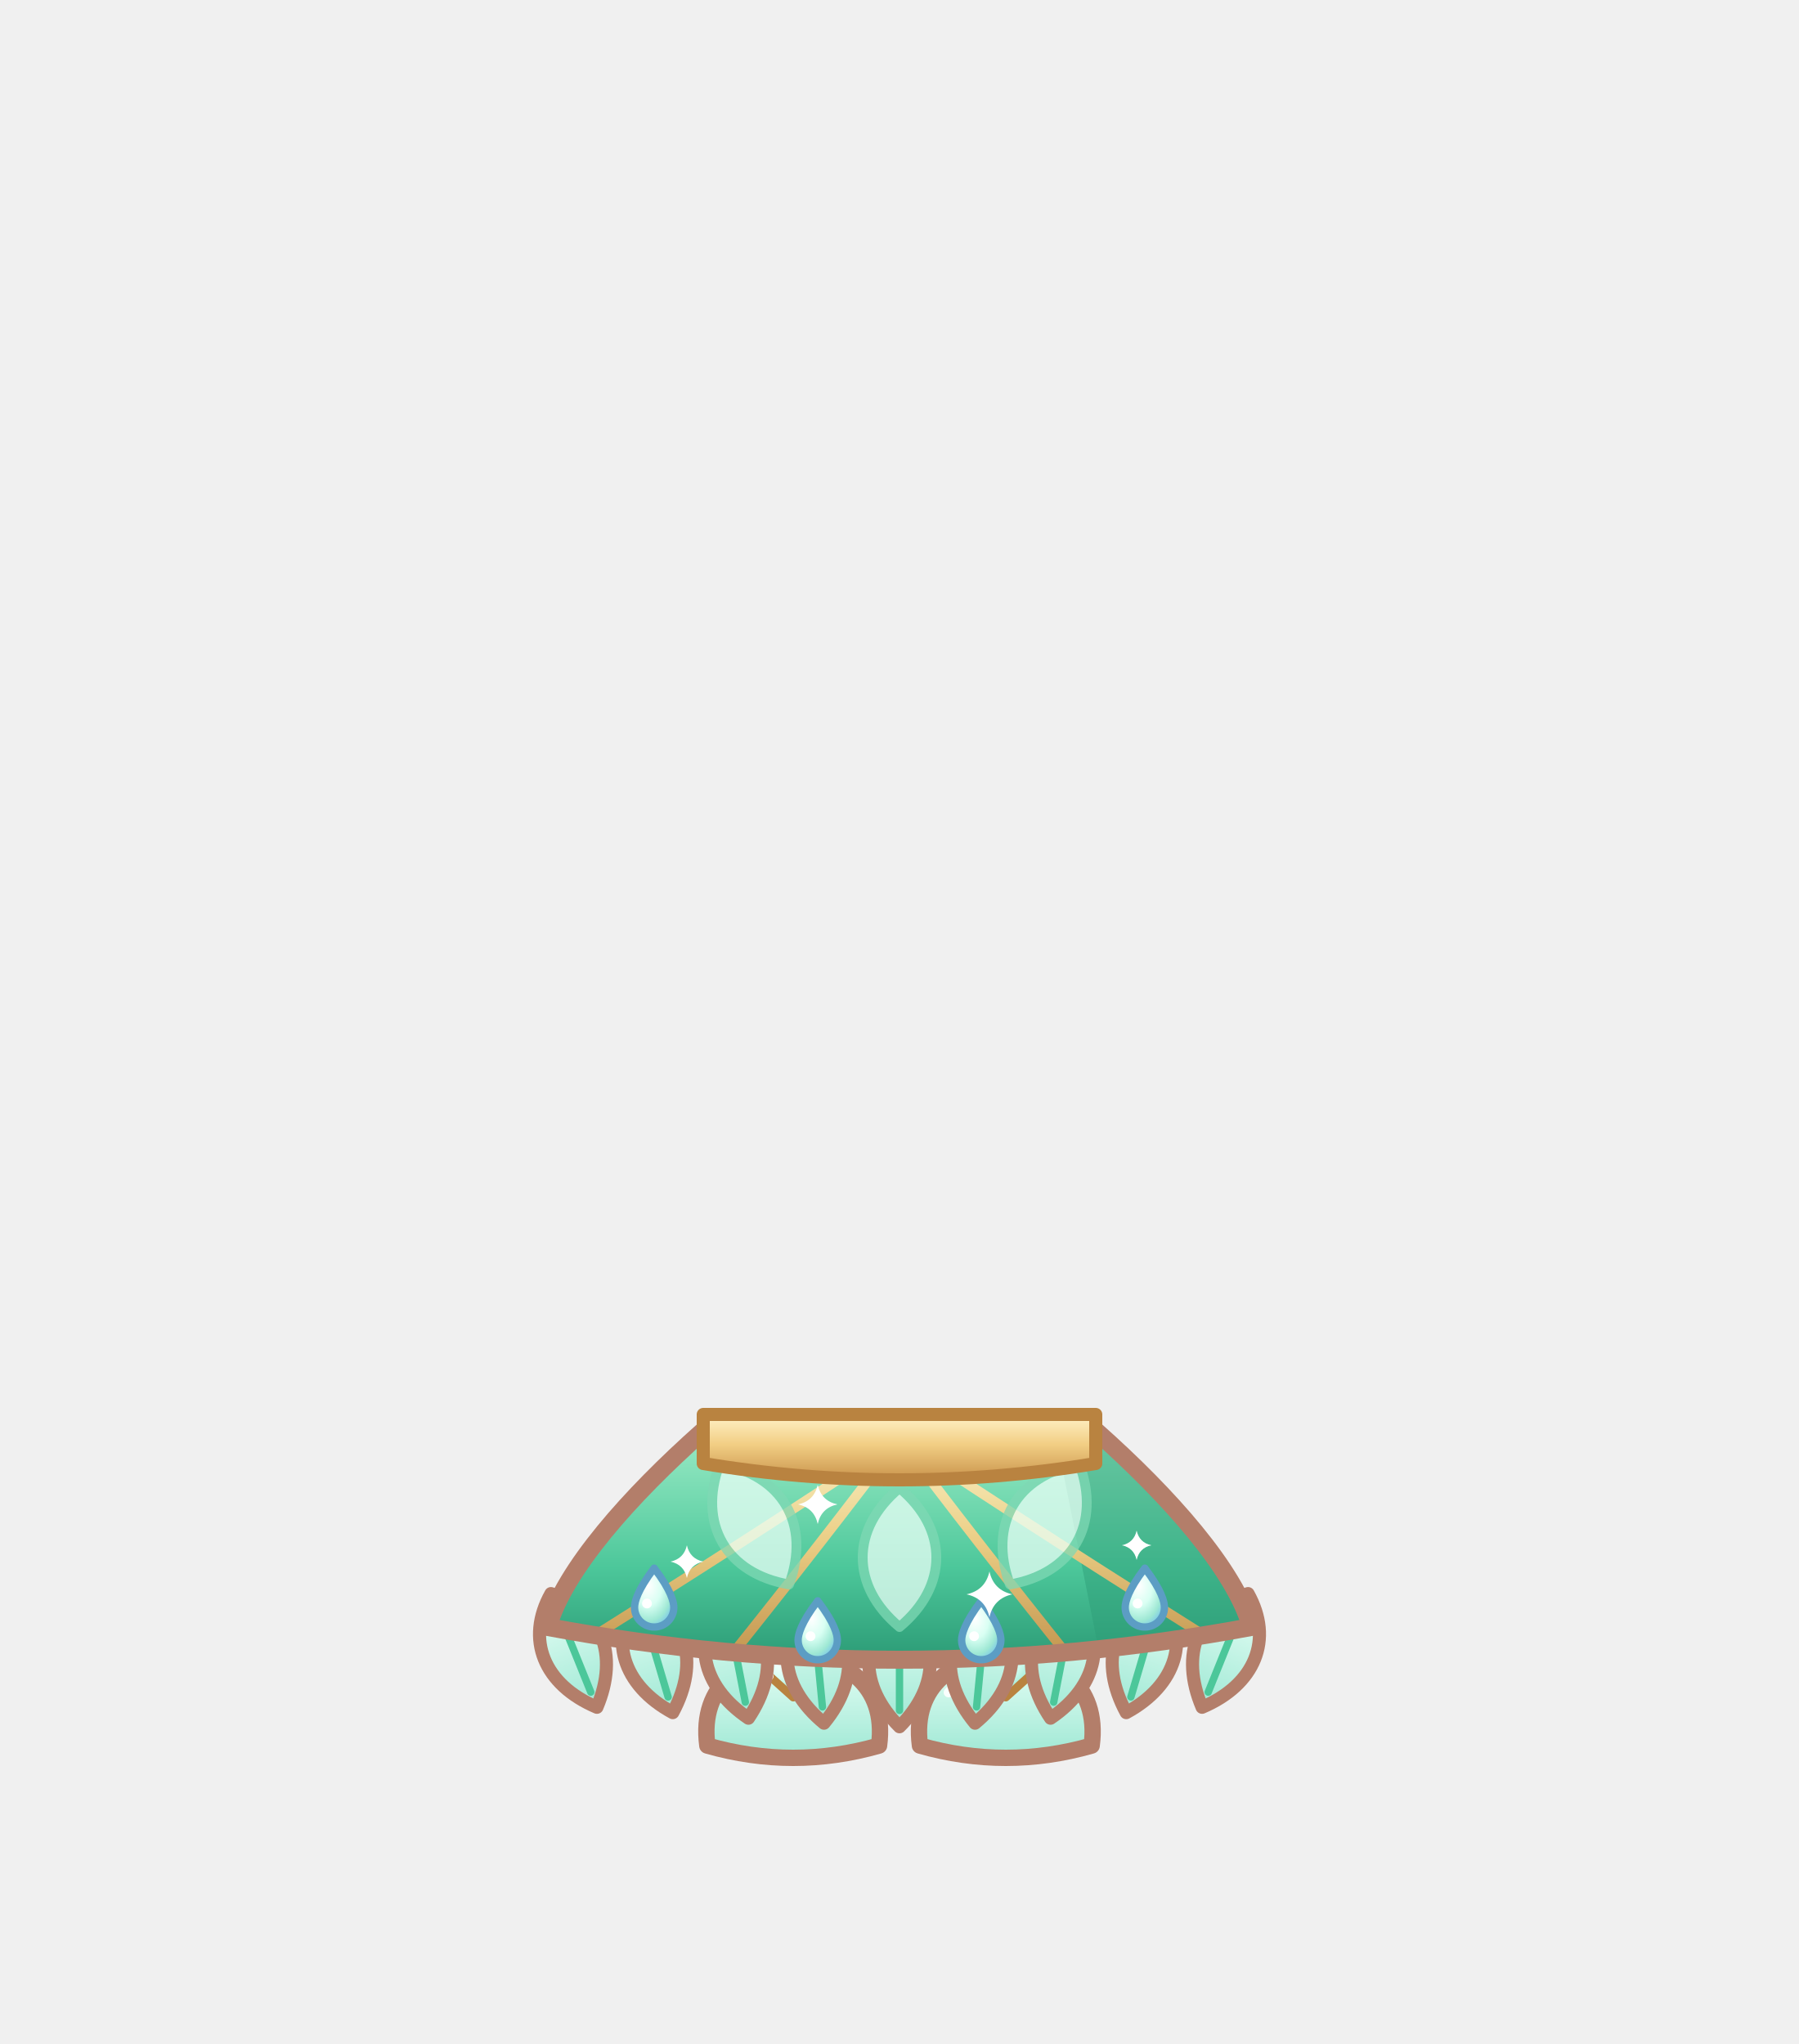
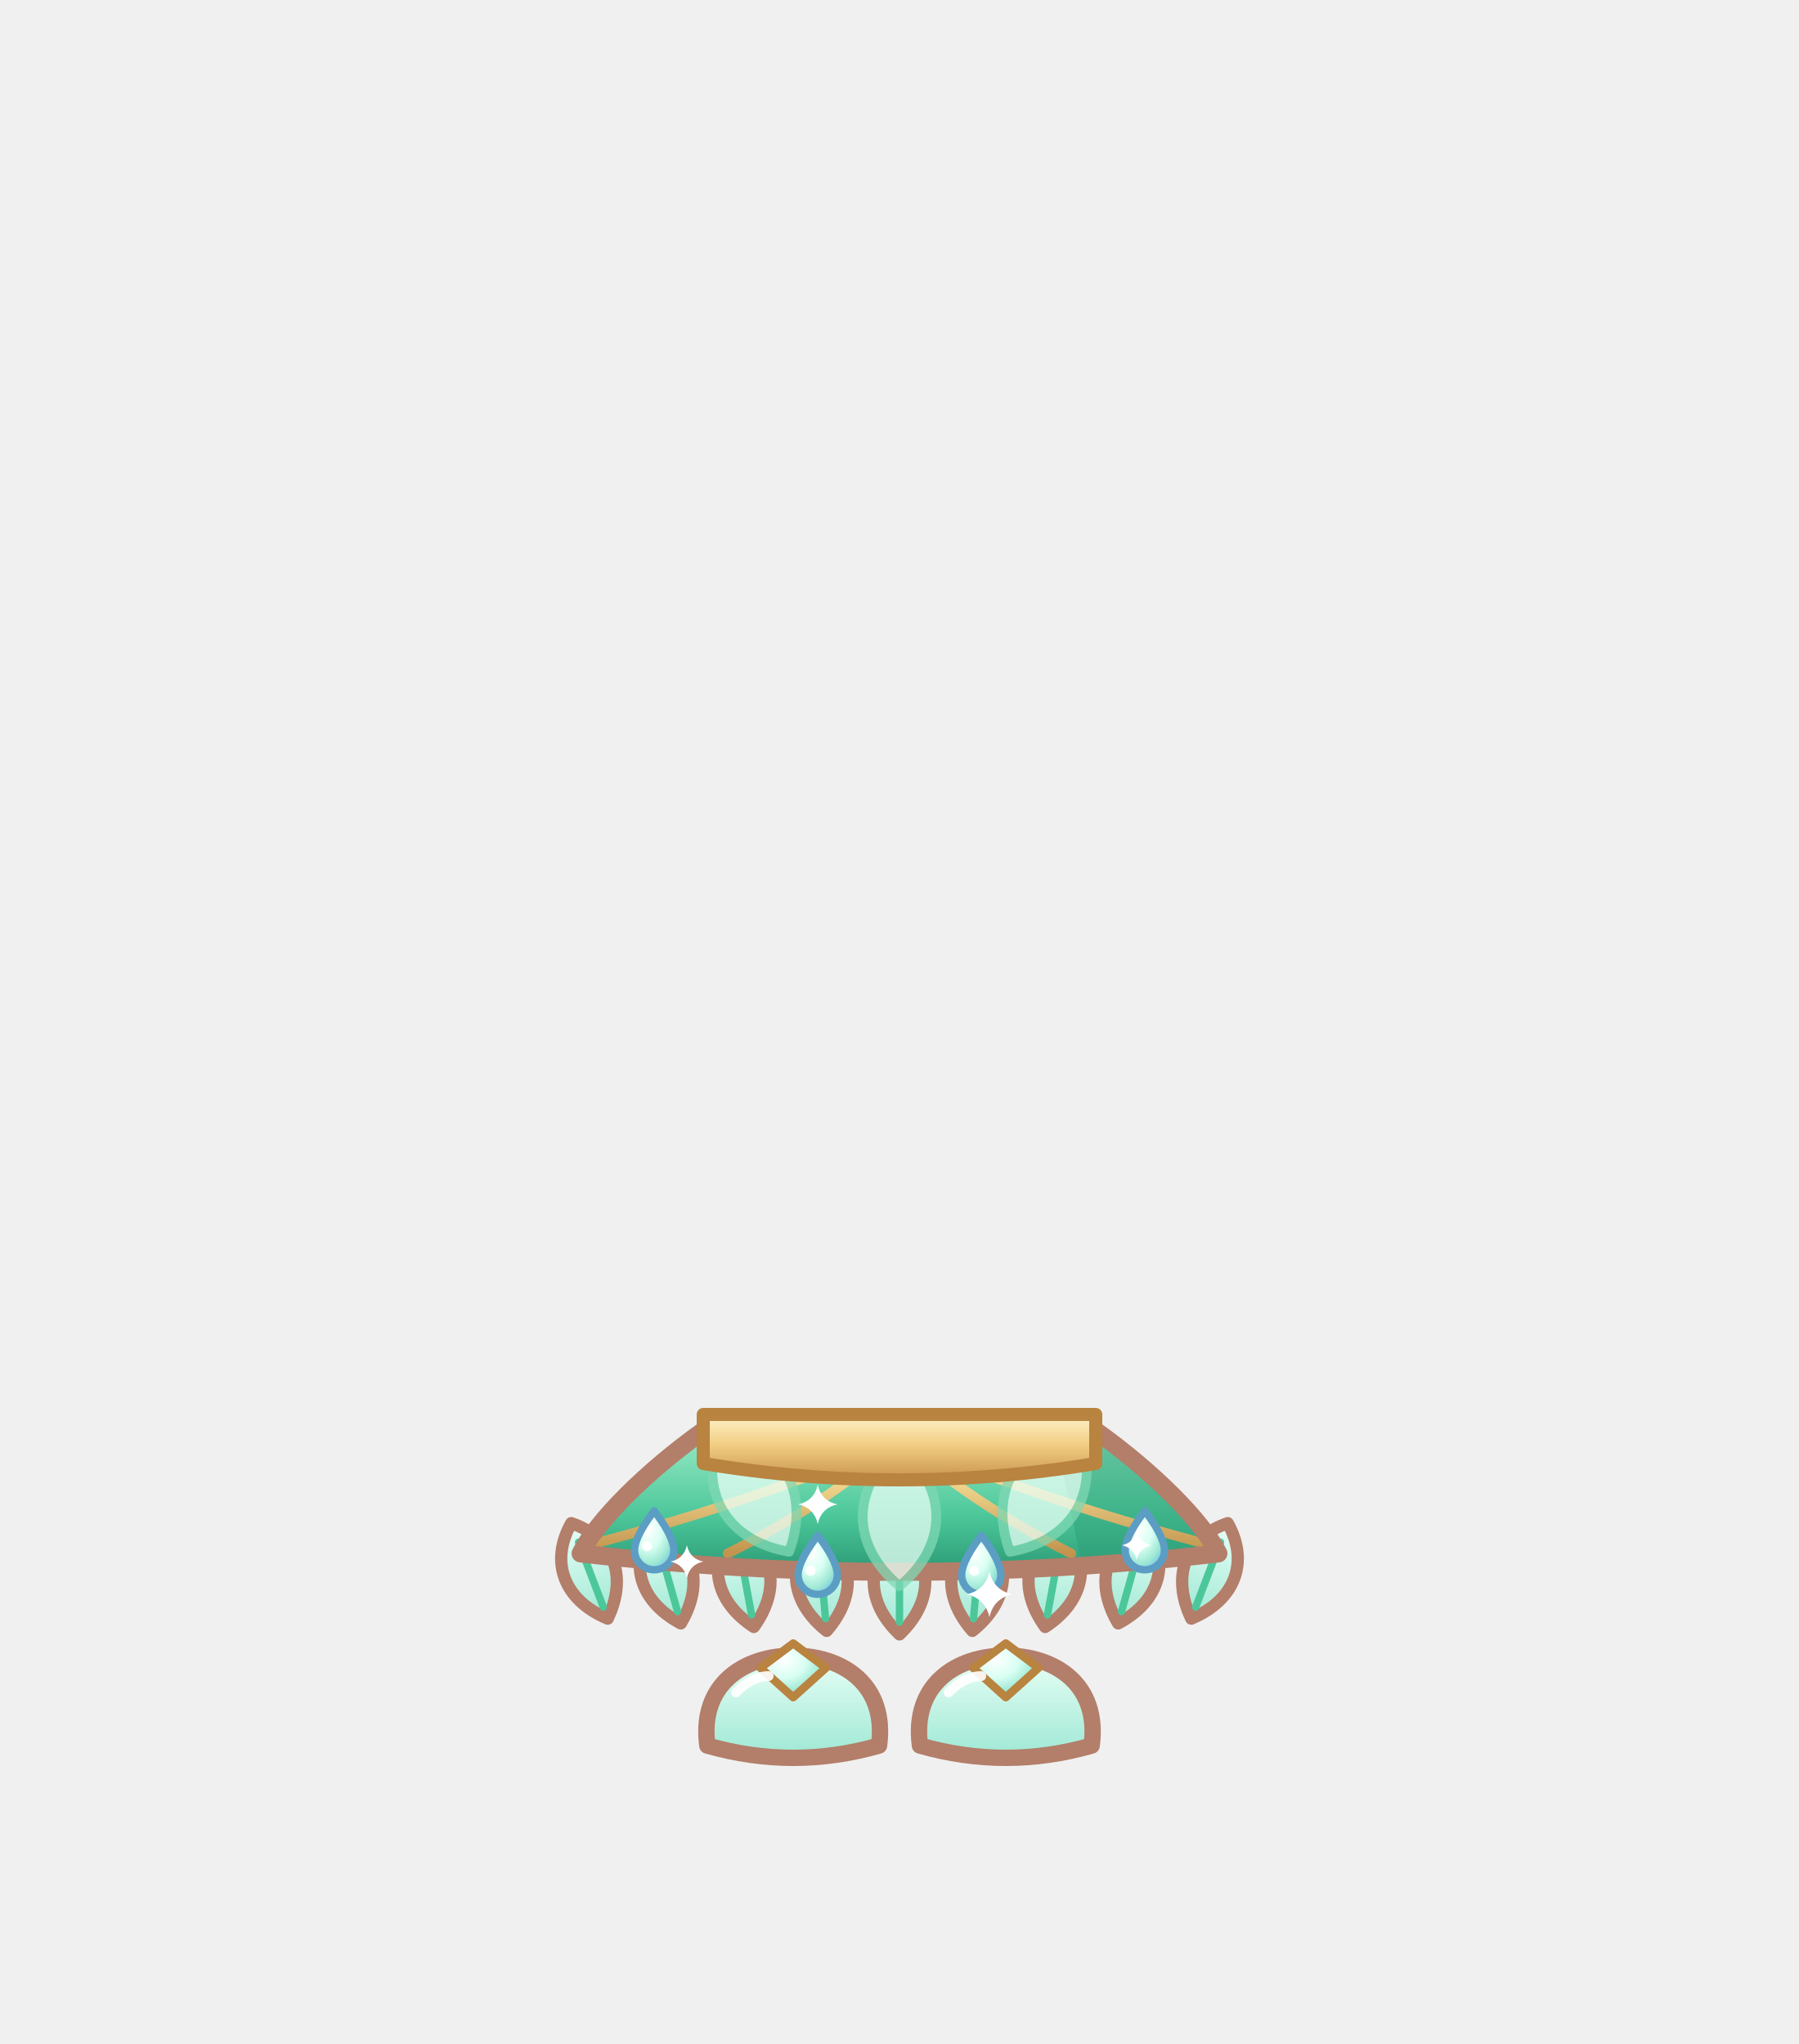
<svg xmlns="http://www.w3.org/2000/svg" viewBox="0 0 220 250" fill="none">
  <linearGradient id="s8b" x1="0" y1="0" x2="0" y2="1">
    <stop offset="0" stop-color="#9BEBC6" />
    <stop offset="0.6" stop-color="#4CC79A" />
    <stop offset="1" stop-color="#2C9B76" />
  </linearGradient>
  <linearGradient id="s8b2" x1="0" y1="0" x2="0" y2="1">
    <stop offset="0" stop-color="#E8FFF6" />
    <stop offset="1" stop-color="#9EE8D4" />
  </linearGradient>
  <linearGradient id="s8bg" x1="0" y1="0" x2="0" y2="1">
    <stop offset="0" stop-color="#FFF3C9" />
    <stop offset="0.45" stop-color="#F2CF85" />
    <stop offset="1" stop-color="#C9934B" />
  </linearGradient>
  <radialGradient id="s8bc" cx="0.35" cy="0.3" r="0.75">
    <stop offset="0" stop-color="#FFFFFF" />
    <stop offset="0.45" stop-color="#D9FFF3" />
    <stop offset="0.8" stop-color="#9EE8D4" />
    <stop offset="1" stop-color="#7CC9E8" />
  </radialGradient>
  <path d="M86.5 213.5 C85.5 206 91 202.5 97 202.5 C103 202.5 108.5 206 107.5 213.5 Q97 216.5 86.5 213.5 Z" fill="url(#s8b2)" stroke="#B37E6A" stroke-width="2" stroke-linejoin="round" stroke-linecap="round" />
  <path d="M93 204 L97 201 L101 204 L97 207.6 Z" fill="url(#s8bc)" stroke="#B98340" stroke-width="1" stroke-linejoin="round" stroke-linecap="round" />
  <path d="M90 207 q2 -2 4 -2" stroke="#FFFFFF" stroke-width="1.2" stroke-linecap="round" stroke-linejoin="round" fill="none" opacity="0.9" />
  <path d="M112.5 213.5 C111.5 206 117 202.5 123 202.5 C129 202.5 134.5 206 133.5 213.5 Q123 216.5 112.5 213.5 Z" fill="url(#s8b2)" stroke="#B37E6A" stroke-width="2" stroke-linejoin="round" stroke-linecap="round" />
  <path d="M119 204 L123 201 L127 204 L123 207.6 Z" fill="url(#s8bc)" stroke="#B98340" stroke-width="1" stroke-linejoin="round" stroke-linecap="round" />
  <path d="M116 207 q2 -2 4 -2" stroke="#FFFFFF" stroke-width="1.2" stroke-linecap="round" stroke-linejoin="round" fill="none" opacity="0.9" />
-   <g transform="translate(70.0 201.4) rotate(-22.0)">
-     <path d="M0 -7 C5 -3 5 3 0 8 C-5 3 -5 -3 0 -7 Z" fill="url(#s8b2)" stroke="#B37E6A" stroke-width="1.6" stroke-linejoin="round" stroke-linecap="round" />
-     <path d="M0 -4 L0 6" stroke="#4CC79A" stroke-width="0.9" stroke-linecap="round" stroke-linejoin="round" fill="none" />
+   <g transform="translate(72.0 191.9) rotate(-20.9)">
+     <path d="M0 -6 C4.2 -2.5 4.2 2.5 0 6.5 C-4.2 2.5 -4.2 -2.5 0 -6 Z" fill="url(#s8b2)" stroke="#B37E6A" stroke-width="1.5" stroke-linejoin="round" stroke-linecap="round" />
+     <path d="M0 -3.5 L0 5" stroke="#4CC79A" stroke-width="0.9" stroke-linecap="round" stroke-linejoin="round" fill="none" />
  </g>
-   <g transform="translate(80.0 201.8) rotate(-16.5)">
-     <path d="M0 -7 C5 -3 5 3 0 8 C-5 3 -5 -3 0 -7 Z" fill="url(#s8b2)" stroke="#B37E6A" stroke-width="1.6" stroke-linejoin="round" stroke-linecap="round" />
-     <path d="M0 -4 L0 6" stroke="#4CC79A" stroke-width="0.9" stroke-linecap="round" stroke-linejoin="round" fill="none" />
+   <g transform="translate(81.5 192.3) rotate(-15.7)">
+     <path d="M0 -6 C4.2 -2.5 4.2 2.5 0 6.5 C-4.2 2.5 -4.2 -2.5 0 -6 Z" fill="url(#s8b2)" stroke="#B37E6A" stroke-width="1.5" stroke-linejoin="round" stroke-linecap="round" />
+     <path d="M0 -3.5 L0 5" stroke="#4CC79A" stroke-width="0.9" stroke-linecap="round" stroke-linejoin="round" fill="none" />
  </g>
-   <g transform="translate(90.0 202.3) rotate(-11.0)">
-     <path d="M0 -7 C5 -3 5 3 0 8 C-5 3 -5 -3 0 -7 Z" fill="url(#s8b2)" stroke="#B37E6A" stroke-width="1.6" stroke-linejoin="round" stroke-linecap="round" />
-     <path d="M0 -4 L0 6" stroke="#4CC79A" stroke-width="0.9" stroke-linecap="round" stroke-linejoin="round" fill="none" />
+   <g transform="translate(91.0 192.6) rotate(-10.5)">
+     <path d="M0 -6 C4.2 -2.5 4.2 2.5 0 6.5 C-4.2 2.5 -4.2 -2.5 0 -6 Z" fill="url(#s8b2)" stroke="#B37E6A" stroke-width="1.5" stroke-linejoin="round" stroke-linecap="round" />
+     <path d="M0 -3.5 L0 5" stroke="#4CC79A" stroke-width="0.9" stroke-linecap="round" stroke-linejoin="round" fill="none" />
  </g>
-   <g transform="translate(100.0 202.8) rotate(-5.5)">
-     <path d="M0 -7 C5 -3 5 3 0 8 C-5 3 -5 -3 0 -7 Z" fill="url(#s8b2)" stroke="#B37E6A" stroke-width="1.6" stroke-linejoin="round" stroke-linecap="round" />
-     <path d="M0 -4 L0 6" stroke="#4CC79A" stroke-width="0.9" stroke-linecap="round" stroke-linejoin="round" fill="none" />
+   <g transform="translate(100.5 193.0) rotate(-5.2)">
+     <path d="M0 -6 C4.2 -2.5 4.2 2.5 0 6.5 C-4.2 2.5 -4.2 -2.5 0 -6 Z" fill="url(#s8b2)" stroke="#B37E6A" stroke-width="1.5" stroke-linejoin="round" stroke-linecap="round" />
+     <path d="M0 -3.5 L0 5" stroke="#4CC79A" stroke-width="0.9" stroke-linecap="round" stroke-linejoin="round" fill="none" />
  </g>
-   <g transform="translate(110.0 203.2) rotate(0.0)">
-     <path d="M0 -7 C5 -3 5 3 0 8 C-5 3 -5 -3 0 -7 Z" fill="url(#s8b2)" stroke="#B37E6A" stroke-width="1.6" stroke-linejoin="round" stroke-linecap="round" />
-     <path d="M0 -4 L0 6" stroke="#4CC79A" stroke-width="0.9" stroke-linecap="round" stroke-linejoin="round" fill="none" />
+   <g transform="translate(110.0 193.4) rotate(0.0)">
+     <path d="M0 -6 C4.2 -2.5 4.2 2.5 0 6.5 C-4.2 2.5 -4.2 -2.5 0 -6 Z" fill="url(#s8b2)" stroke="#B37E6A" stroke-width="1.5" stroke-linejoin="round" stroke-linecap="round" />
+     <path d="M0 -3.5 L0 5" stroke="#4CC79A" stroke-width="0.9" stroke-linecap="round" stroke-linejoin="round" fill="none" />
  </g>
-   <g transform="translate(120.0 202.8) rotate(5.5)">
-     <path d="M0 -7 C5 -3 5 3 0 8 C-5 3 -5 -3 0 -7 Z" fill="url(#s8b2)" stroke="#B37E6A" stroke-width="1.6" stroke-linejoin="round" stroke-linecap="round" />
-     <path d="M0 -4 L0 6" stroke="#4CC79A" stroke-width="0.9" stroke-linecap="round" stroke-linejoin="round" fill="none" />
+   <g transform="translate(119.5 193.0) rotate(5.2)">
+     <path d="M0 -6 C4.2 -2.5 4.2 2.5 0 6.5 C-4.2 2.5 -4.2 -2.5 0 -6 Z" fill="url(#s8b2)" stroke="#B37E6A" stroke-width="1.5" stroke-linejoin="round" stroke-linecap="round" />
+     <path d="M0 -3.5 L0 5" stroke="#4CC79A" stroke-width="0.9" stroke-linecap="round" stroke-linejoin="round" fill="none" />
  </g>
-   <g transform="translate(130.0 202.3) rotate(11.0)">
-     <path d="M0 -7 C5 -3 5 3 0 8 C-5 3 -5 -3 0 -7 Z" fill="url(#s8b2)" stroke="#B37E6A" stroke-width="1.6" stroke-linejoin="round" stroke-linecap="round" />
-     <path d="M0 -4 L0 6" stroke="#4CC79A" stroke-width="0.9" stroke-linecap="round" stroke-linejoin="round" fill="none" />
+   <g transform="translate(129.0 192.6) rotate(10.5)">
+     <path d="M0 -6 C4.2 -2.5 4.2 2.5 0 6.5 C-4.2 2.5 -4.2 -2.5 0 -6 Z" fill="url(#s8b2)" stroke="#B37E6A" stroke-width="1.5" stroke-linejoin="round" stroke-linecap="round" />
+     <path d="M0 -3.5 L0 5" stroke="#4CC79A" stroke-width="0.9" stroke-linecap="round" stroke-linejoin="round" fill="none" />
  </g>
-   <g transform="translate(140.0 201.8) rotate(16.5)">
-     <path d="M0 -7 C5 -3 5 3 0 8 C-5 3 -5 -3 0 -7 Z" fill="url(#s8b2)" stroke="#B37E6A" stroke-width="1.6" stroke-linejoin="round" stroke-linecap="round" />
-     <path d="M0 -4 L0 6" stroke="#4CC79A" stroke-width="0.9" stroke-linecap="round" stroke-linejoin="round" fill="none" />
+   <g transform="translate(138.5 192.3) rotate(15.7)">
+     <path d="M0 -6 C4.2 -2.5 4.2 2.5 0 6.5 C-4.2 2.5 -4.2 -2.5 0 -6 Z" fill="url(#s8b2)" stroke="#B37E6A" stroke-width="1.5" stroke-linejoin="round" stroke-linecap="round" />
+     <path d="M0 -3.5 L0 5" stroke="#4CC79A" stroke-width="0.9" stroke-linecap="round" stroke-linejoin="round" fill="none" />
  </g>
-   <g transform="translate(150.0 201.4) rotate(22.0)">
-     <path d="M0 -7 C5 -3 5 3 0 8 C-5 3 -5 -3 0 -7 Z" fill="url(#s8b2)" stroke="#B37E6A" stroke-width="1.6" stroke-linejoin="round" stroke-linecap="round" />
-     <path d="M0 -4 L0 6" stroke="#4CC79A" stroke-width="0.9" stroke-linecap="round" stroke-linejoin="round" fill="none" />
+   <g transform="translate(148.0 191.9) rotate(20.9)">
+     <path d="M0 -6 C4.2 -2.5 4.2 2.5 0 6.5 C-4.2 2.5 -4.2 -2.5 0 -6 Z" fill="url(#s8b2)" stroke="#B37E6A" stroke-width="1.5" stroke-linejoin="round" stroke-linecap="round" />
+     <path d="M0 -3.5 L0 5" stroke="#4CC79A" stroke-width="0.9" stroke-linecap="round" stroke-linejoin="round" fill="none" />
  </g>
-   <path d="M86 175 L134 175 C143 183 151 192 153 199 Q110 207 67 199 C69 192 77 183 86 175 Z" fill="url(#s8b)" />
+   <path d="M86 175 L134 175 C141 180 147 186 149 190 Q110 194.5 71 190 C73 186 79 180 86 175 Z" fill="url(#s8b)" />
  <clipPath id="s8sk">
-     <path d="M86 175 L134 175 C143 183 151 192 153 199 Q110 207 67 199 C69 192 77 183 86 175 Z" />
+     <path d="M86 175 L134 175 C141 180 147 186 149 190 Q110 194.5 71 190 C73 186 79 180 86 175 Z" />
  </clipPath>
  <g clip-path="url(#s8sk)">
    <path d="M128 170 L160 170 L160 210 L136 210 Z" fill="#2C9B76" opacity="0.45" />
-     <path d="M110 176 Q92 188 68 203" stroke="url(#s8bg)" stroke-width="1.2" stroke-linecap="round" stroke-linejoin="round" fill="none" opacity="0.95" />
-     <path d="M110 176 Q101 188 89 203" stroke="url(#s8bg)" stroke-width="1.2" stroke-linecap="round" stroke-linejoin="round" fill="none" opacity="0.95" />
-     <path d="M110 176 Q110 188 110 203" stroke="url(#s8bg)" stroke-width="1.2" stroke-linecap="round" stroke-linejoin="round" fill="none" opacity="0.95" />
-     <path d="M110 176 Q119 188 131 203" stroke="url(#s8bg)" stroke-width="1.2" stroke-linecap="round" stroke-linejoin="round" fill="none" opacity="0.95" />
-     <path d="M110 176 Q128 188 152 203" stroke="url(#s8bg)" stroke-width="1.2" stroke-linecap="round" stroke-linejoin="round" fill="none" opacity="0.95" />
+     <path d="M110 176 Q92 184 68 190" stroke="url(#s8bg)" stroke-width="1.2" stroke-linecap="round" stroke-linejoin="round" fill="none" opacity="0.95" />
+     <path d="M110 176 Q101 184 89 190" stroke="url(#s8bg)" stroke-width="1.2" stroke-linecap="round" stroke-linejoin="round" fill="none" opacity="0.95" />
+     <path d="M110 176 Q110 184 110 190" stroke="url(#s8bg)" stroke-width="1.2" stroke-linecap="round" stroke-linejoin="round" fill="none" opacity="0.95" />
+     <path d="M110 176 Q119 184 131 190" stroke="url(#s8bg)" stroke-width="1.2" stroke-linecap="round" stroke-linejoin="round" fill="none" opacity="0.95" />
+     <path d="M110 176 Q128 184 152 190" stroke="url(#s8bg)" stroke-width="1.2" stroke-linecap="round" stroke-linejoin="round" fill="none" opacity="0.95" />
  </g>
-   <path d="M86 175 L134 175 C143 183 151 192 153 199 Q110 207 67 199 C69 192 77 183 86 175 Z" fill="none" stroke="#B37E6A" stroke-width="2.2" stroke-linejoin="round" stroke-linecap="round" />
-   <g transform="translate(92 186) rotate(-30)">
+   <path d="M86 175 L134 175 C141 180 147 186 149 190 Q110 194.5 71 190 C73 186 79 180 86 175 Z" fill="none" stroke="#B37E6A" stroke-width="2.2" stroke-linejoin="round" stroke-linecap="round" />
+   <g transform="translate(92 182) rotate(-30)">
    <path d="M0 -8 C6 -3 6 4 0 9 C-6 4 -6 -3 0 -8 Z" fill="#E8FFF6" stroke="#7FD8B4" stroke-width="1.2" stroke-linejoin="round" stroke-linecap="round" opacity="0.75" />
    <path d="M0 -5 L0 7" stroke="url(#s8bg)" stroke-width="1" stroke-linecap="round" stroke-linejoin="round" fill="none" />
  </g>
-   <g transform="translate(128 186) rotate(30)">
+   <g transform="translate(128 182) rotate(30)">
    <path d="M0 -8 C6 -3 6 4 0 9 C-6 4 -6 -3 0 -8 Z" fill="#E8FFF6" stroke="#7FD8B4" stroke-width="1.2" stroke-linejoin="round" stroke-linecap="round" opacity="0.75" />
    <path d="M0 -5 L0 7" stroke="url(#s8bg)" stroke-width="1" stroke-linecap="round" stroke-linejoin="round" fill="none" />
  </g>
-   <g transform="translate(110 190) rotate(0)">
+   <g transform="translate(110 185) rotate(0)">
    <path d="M0 -8 C6 -3 6 4 0 9 C-6 4 -6 -3 0 -8 Z" fill="#E8FFF6" stroke="#7FD8B4" stroke-width="1.2" stroke-linejoin="round" stroke-linecap="round" opacity="0.75" />
    <path d="M0 -5 L0 7" stroke="url(#s8bg)" stroke-width="1" stroke-linecap="round" stroke-linejoin="round" fill="none" />
  </g>
  <path d="M86 173 L134 173 L134 179 Q110 183 86 179 Z" fill="url(#s8bg)" stroke="#B98340" stroke-width="1.6" stroke-linejoin="round" stroke-linecap="round" />
-   <path d="M80 191.8 C82.08 194.52 82.4 195.96 82.4 196.6 A2.4 2.4 0 0 1 77.6 196.6 C77.6 195.96 77.92 194.52 80 191.8 Z" fill="url(#s8bc)" stroke="#5C9DC4" stroke-width="0.9" stroke-linejoin="round" stroke-linecap="round" />
-   <circle cx="79.12" cy="196.12" r="0.6" fill="#FFFFFF" />
-   <path d="M100 195.8 C102.08 198.52 102.4 199.96 102.4 200.6 A2.4 2.4 0 0 1 97.6 200.6 C97.6 199.96 97.92 198.52 100 195.8 Z" fill="url(#s8bc)" stroke="#5C9DC4" stroke-width="0.9" stroke-linejoin="round" stroke-linecap="round" />
-   <circle cx="99.12" cy="200.12" r="0.6" fill="#FFFFFF" />
-   <path d="M120 195.8 C122.08 198.52 122.4 199.96 122.4 200.6 A2.4 2.4 0 0 1 117.6 200.6 C117.6 199.96 117.92 198.52 120 195.8 Z" fill="url(#s8bc)" stroke="#5C9DC4" stroke-width="0.9" stroke-linejoin="round" stroke-linecap="round" />
-   <circle cx="119.12" cy="200.12" r="0.6" fill="#FFFFFF" />
-   <path d="M140 191.8 C142.08 194.52 142.4 195.96 142.4 196.6 A2.4 2.4 0 0 1 137.6 196.6 C137.6 195.96 137.92 194.52 140 191.8 Z" fill="url(#s8bc)" stroke="#5C9DC4" stroke-width="0.9" stroke-linejoin="round" stroke-linecap="round" />
-   <circle cx="139.12" cy="196.12" r="0.6" fill="#FFFFFF" />
+   <path d="M80 184.8 C82.08 187.52 82.4 188.96 82.4 189.6 A2.4 2.4 0 0 1 77.6 189.6 C77.6 188.96 77.92 187.52 80 184.8 Z" fill="url(#s8bc)" stroke="#5C9DC4" stroke-width="0.9" stroke-linejoin="round" stroke-linecap="round" />
+   <circle cx="79.12" cy="189.12" r="0.6" fill="#FFFFFF" />
+   <path d="M100 187.8 C102.08 190.52 102.4 191.96 102.4 192.6 A2.4 2.4 0 0 1 97.6 192.6 C97.6 191.96 97.92 190.52 100 187.8 Z" fill="url(#s8bc)" stroke="#5C9DC4" stroke-width="0.9" stroke-linejoin="round" stroke-linecap="round" />
+   <circle cx="99.12" cy="192.12" r="0.6" fill="#FFFFFF" />
+   <path d="M120 187.8 C122.08 190.52 122.4 191.96 122.4 192.6 A2.4 2.4 0 0 1 117.6 192.6 C117.6 191.96 117.92 190.52 120 187.8 Z" fill="url(#s8bc)" stroke="#5C9DC4" stroke-width="0.9" stroke-linejoin="round" stroke-linecap="round" />
+   <circle cx="119.12" cy="192.12" r="0.6" fill="#FFFFFF" />
+   <path d="M140 184.8 C142.08 187.52 142.4 188.96 142.4 189.6 A2.4 2.4 0 0 1 137.6 189.6 C137.6 188.96 137.92 187.52 140 184.8 Z" fill="url(#s8bc)" stroke="#5C9DC4" stroke-width="0.9" stroke-linejoin="round" stroke-linecap="round" />
+   <circle cx="139.12" cy="189.12" r="0.6" fill="#FFFFFF" />
  <path d="M100 181.6 Q100.432 183.568 102.4 184 Q100.432 184.432 100 186.4 Q99.568 184.432 97.6 184 Q99.568 183.568 100 181.6 Z" fill="#FFFFFF" opacity="1" />
  <path d="M121 192.2 Q121.504 194.496 123.8 195 Q121.504 195.504 121 197.8 Q120.496 195.504 118.2 195 Q120.496 194.496 121 192.2 Z" fill="#FFFFFF" opacity="1" />
  <path d="M139 187.2 Q139.324 188.676 140.8 189 Q139.324 189.324 139 190.8 Q138.676 189.324 137.2 189 Q138.676 188.676 139 187.2 Z" fill="#FFFFFF" opacity="1" />
  <path d="M84 189 Q84.36 190.64 86 191 Q84.36 191.36 84 193 Q83.64 191.36 82 191 Q83.64 190.64 84 189 Z" fill="#FFFFFF" opacity="1" />
</svg>
